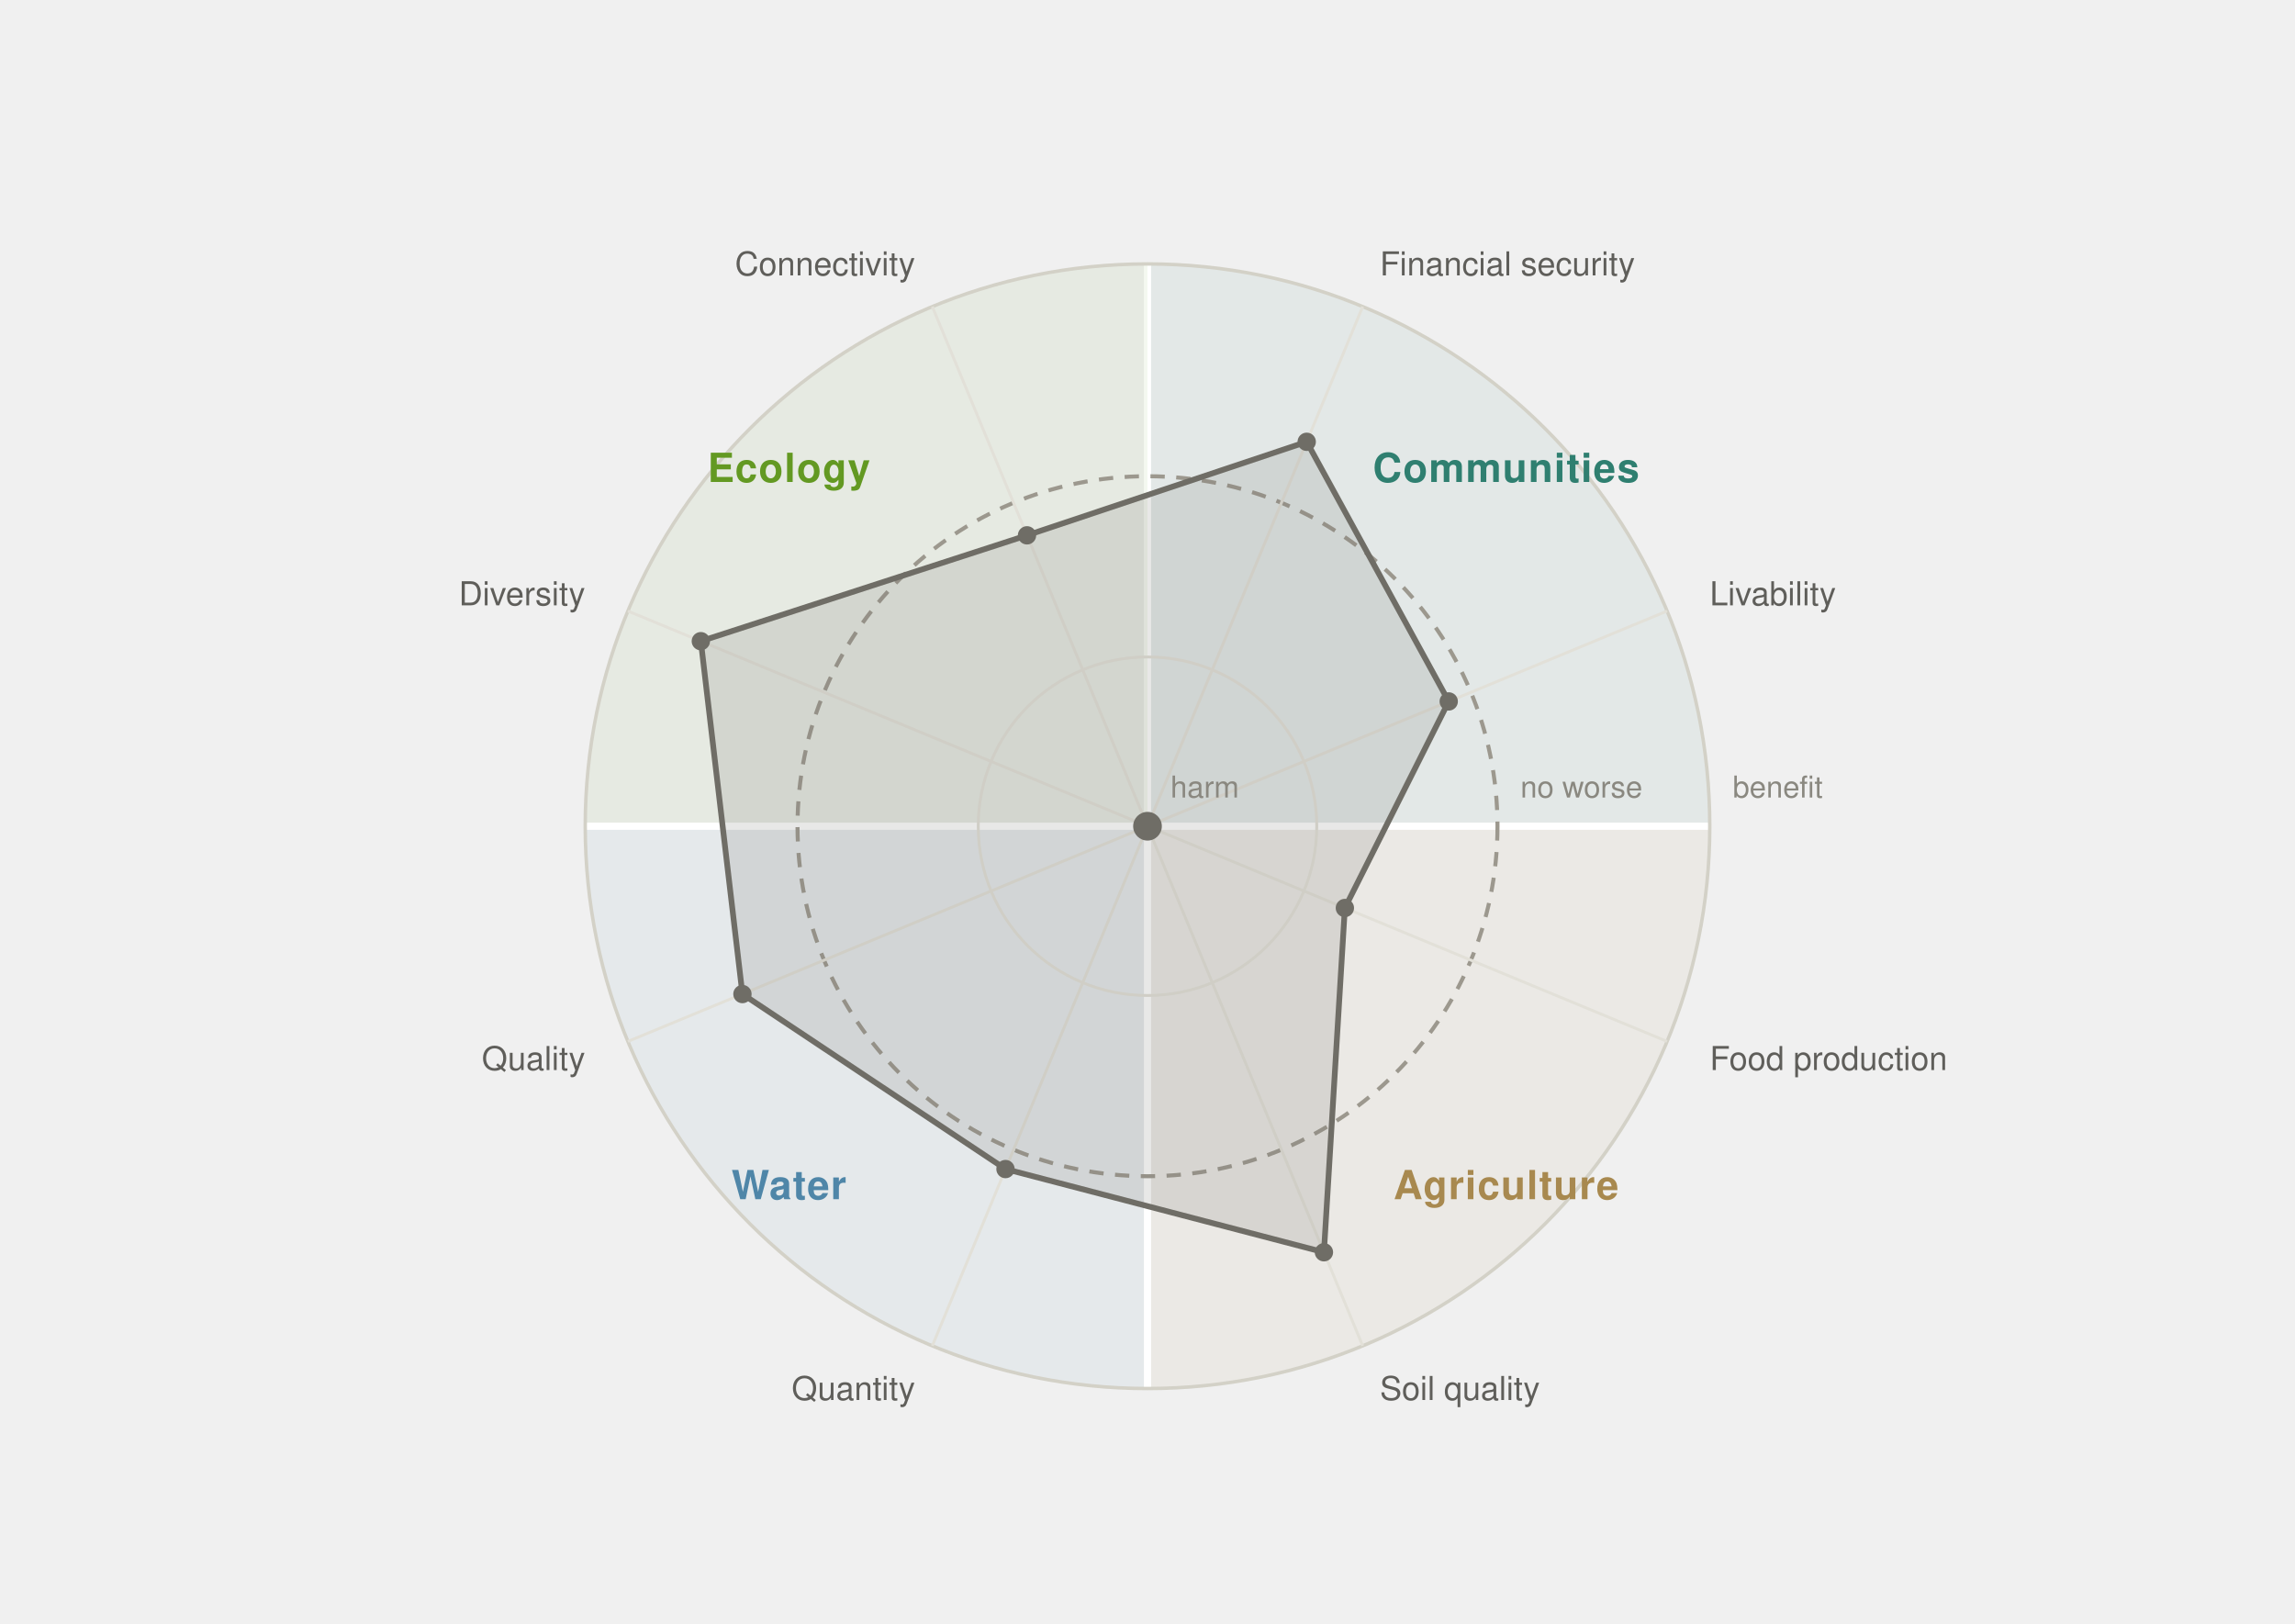
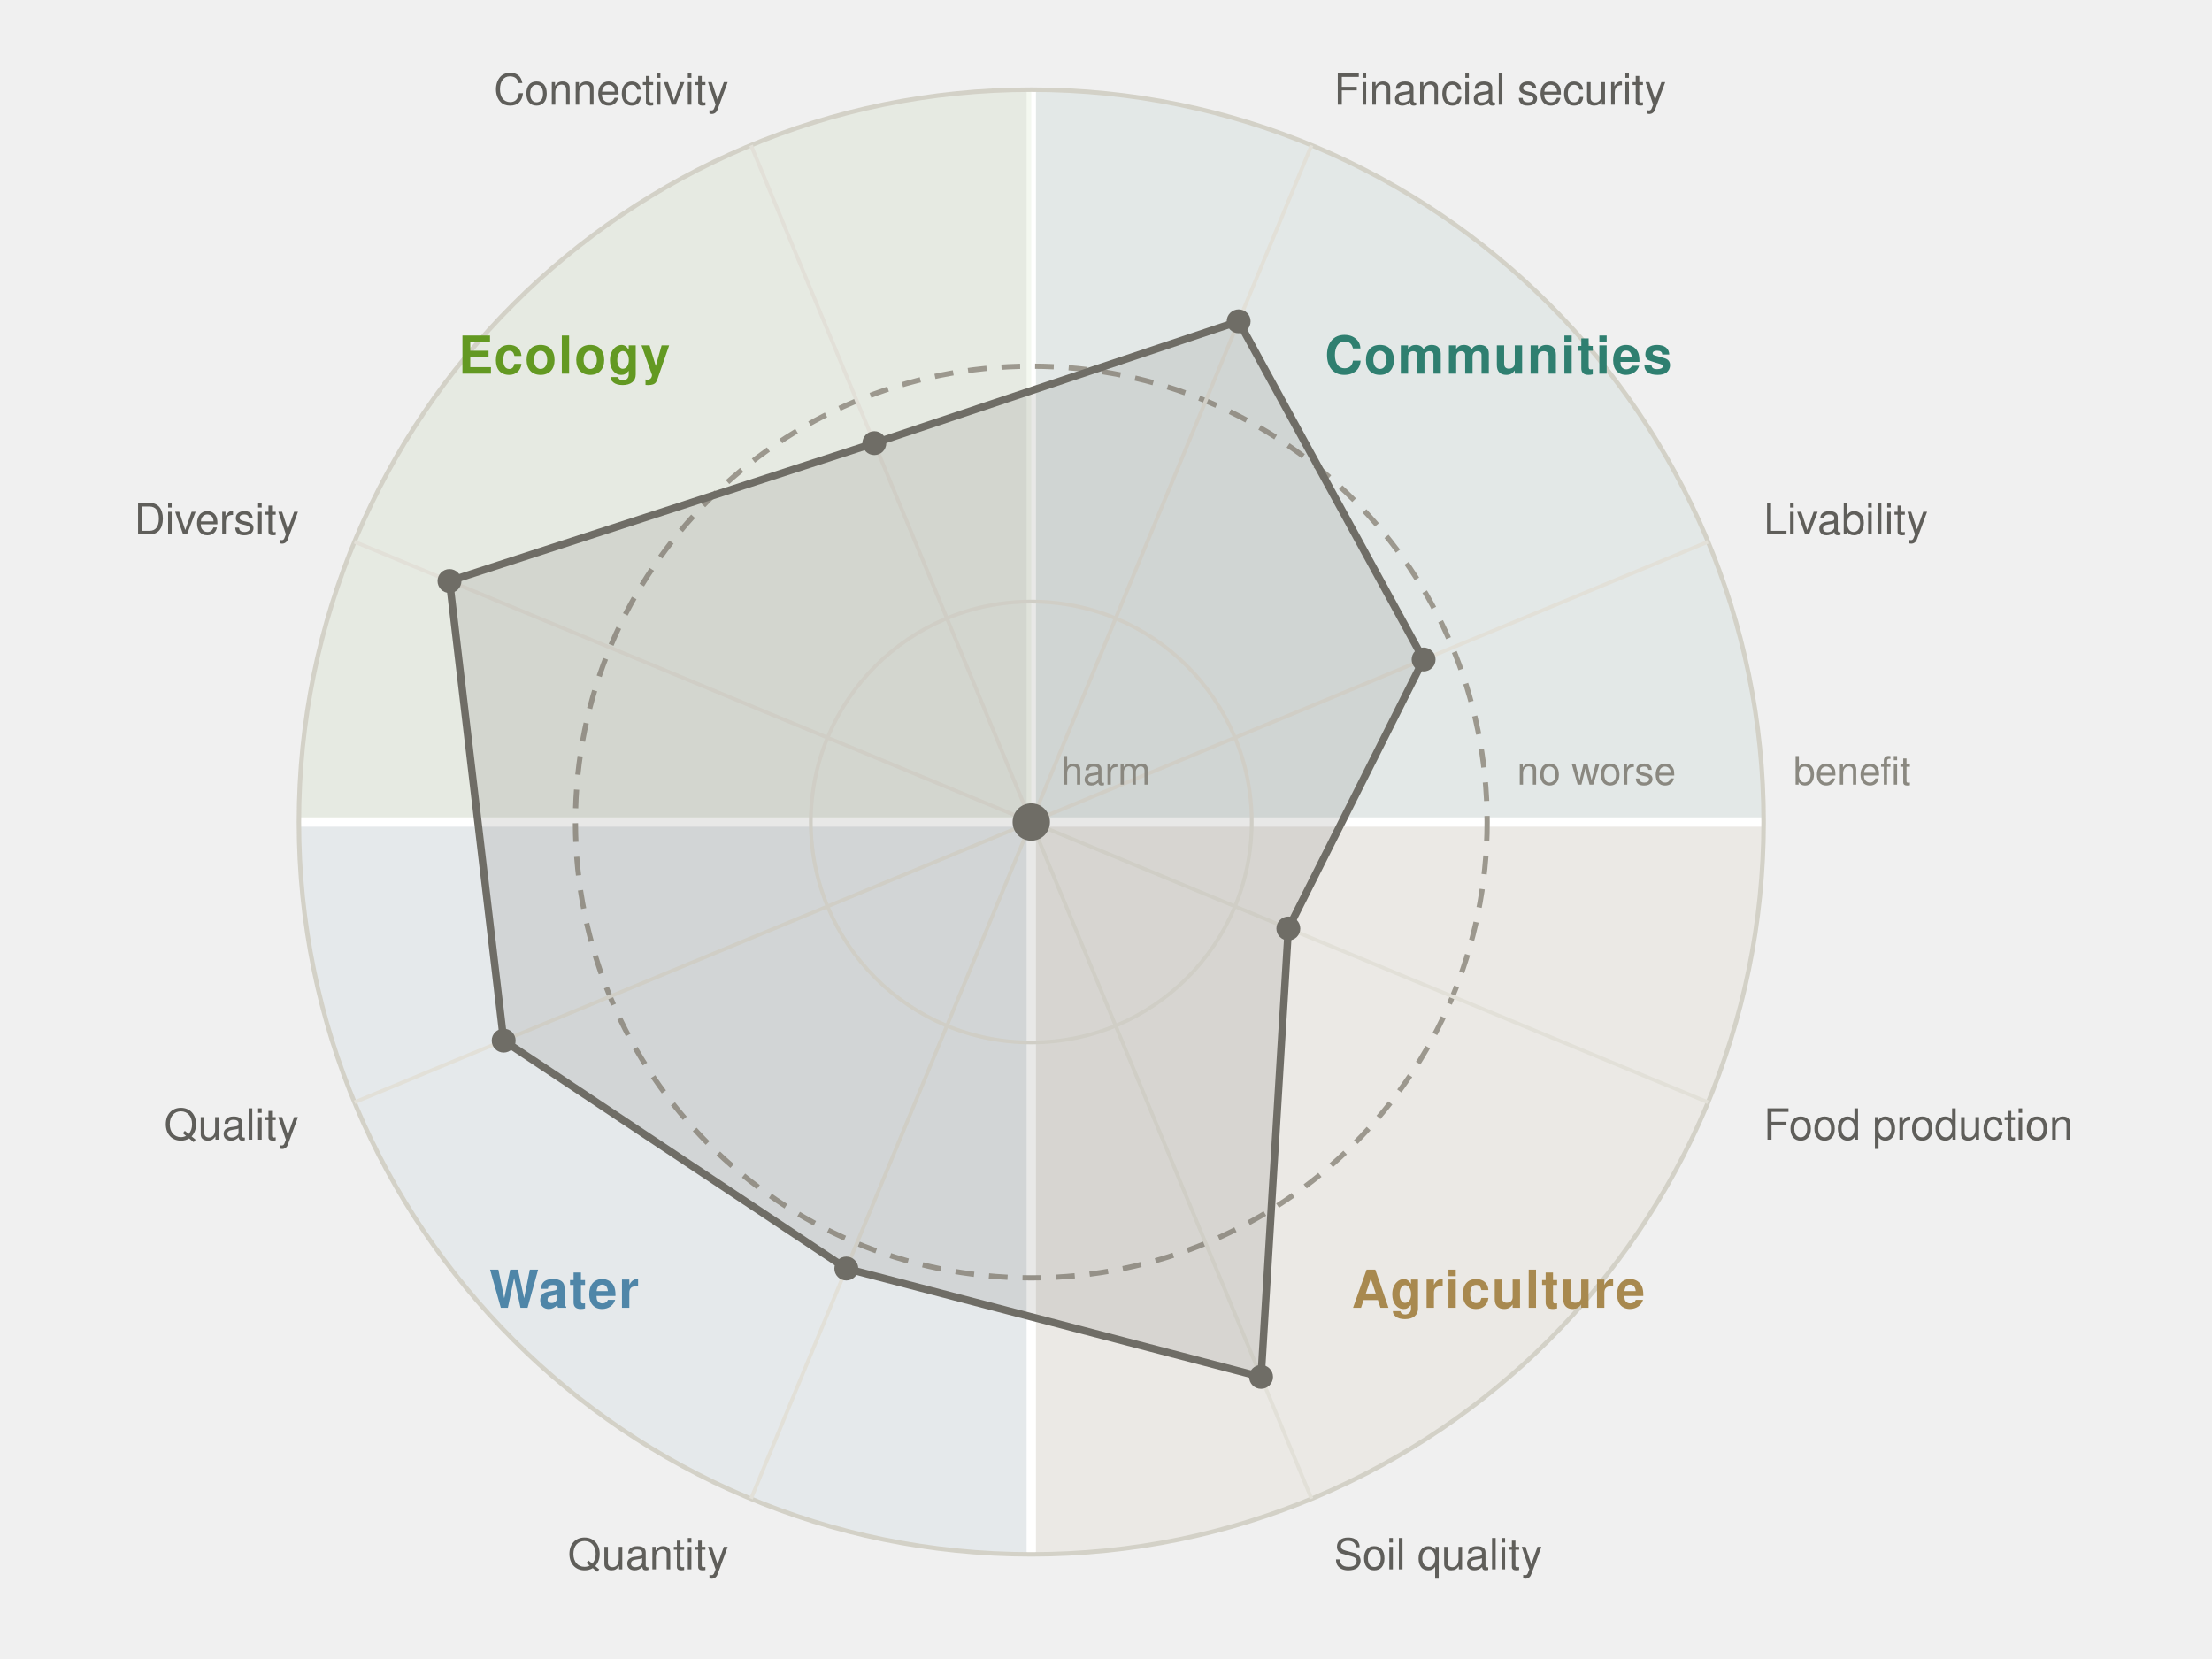
- <svg xmlns="http://www.w3.org/2000/svg" width="800" height="566" viewBox="0 0 800 566" role="img">
+ <svg xmlns="http://www.w3.org/2000/svg" width="592" height="444" viewBox="124 68 592 444" role="img">
  <style>
text{font-family:ui-sans-serif,system-ui,-apple-system,"Segoe UI",Helvetica,Arial,sans-serif}
.dm{font-size:14px;font-weight:700;letter-spacing:.03em}
.ax{font-size:11.5px;fill:#5f5e5a}
.rg{font-size:10.5px;fill:#8a8880}
</style>
  <path d="M400,288 L400.0,92.0 A196,196 0 0 1 596.0,288.0 Z" fill="#2f7f70" fill-opacity="0.07" />
  <line x1="400" y1="288" x2="400.0" y2="92.0" stroke="#ffffff" stroke-width="2.5" />
  <path d="M400,288 L596.0,288.0 A196,196 0 0 1 400.0,484.0 Z" fill="#a8894f" fill-opacity="0.07" />
  <line x1="400" y1="288" x2="596.0" y2="288.0" stroke="#ffffff" stroke-width="2.5" />
  <path d="M400,288 L400.0,484.0 A196,196 0 0 1 204.0,288.0 Z" fill="#4f86a8" fill-opacity="0.07" />
  <line x1="400" y1="288" x2="400.0" y2="484.0" stroke="#ffffff" stroke-width="2.5" />
  <path d="M400,288 L204.0,288.0 A196,196 0 0 1 400.0,92.0 Z" fill="#639922" fill-opacity="0.07" />
  <line x1="400" y1="288" x2="204.0" y2="288.0" stroke="#ffffff" stroke-width="2.5" />
  <circle cx="400" cy="288" r="196" fill="none" stroke="#d3d1c7" stroke-width="1.2" />
  <circle cx="400" cy="288" r="122" fill="none" stroke="#9c988e" stroke-width="1.4" stroke-dasharray="5 4" />
  <circle cx="400" cy="288" r="59" fill="none" stroke="#e2e0d8" stroke-width="1" />
  <line x1="400" y1="288" x2="475.0" y2="106.9" stroke="#e2e0d8" stroke-width="1" />
  <text class="ax" x="481" y="96" text-anchor="start">Financial security</text>
  <line x1="400" y1="288" x2="581.1" y2="213.0" stroke="#e2e0d8" stroke-width="1" />
  <text class="ax" x="596" y="211" text-anchor="start">Livability</text>
  <line x1="400" y1="288" x2="581.1" y2="363.0" stroke="#e2e0d8" stroke-width="1" />
  <text class="ax" x="596" y="373" text-anchor="start">Food production</text>
  <line x1="400" y1="288" x2="475.0" y2="469.1" stroke="#e2e0d8" stroke-width="1" />
  <text class="ax" x="481" y="488" text-anchor="start">Soil quality</text>
  <line x1="400" y1="288" x2="325.0" y2="469.1" stroke="#e2e0d8" stroke-width="1" />
  <text class="ax" x="319" y="488" text-anchor="end">Quantity</text>
  <line x1="400" y1="288" x2="218.9" y2="363.0" stroke="#e2e0d8" stroke-width="1" />
  <text class="ax" x="204" y="373" text-anchor="end">Quality</text>
  <line x1="400" y1="288" x2="218.9" y2="213.0" stroke="#e2e0d8" stroke-width="1" />
  <text class="ax" x="204" y="211" text-anchor="end">Diversity</text>
  <line x1="400" y1="288" x2="325.0" y2="106.9" stroke="#e2e0d8" stroke-width="1" />
  <text class="ax" x="319" y="96" text-anchor="end">Connectivity</text>
  <polygon points="455.5,154.0 505.0,244.5 468.8,316.5 461.5,436.5 350.5,407.5 258.8,346.5 244.3,223.5 358.0,186.6" fill="#6f6d66" fill-opacity="0.16" stroke="#6f6d66" stroke-width="2" />
  <circle cx="455.5" cy="154.0" r="3.2" fill="#6f6d66" />
  <circle cx="505.0" cy="244.5" r="3.2" fill="#6f6d66" />
  <circle cx="468.8" cy="316.5" r="3.2" fill="#6f6d66" />
  <circle cx="461.5" cy="436.5" r="3.2" fill="#6f6d66" />
  <circle cx="350.5" cy="407.5" r="3.2" fill="#6f6d66" />
  <circle cx="258.8" cy="346.5" r="3.2" fill="#6f6d66" />
  <circle cx="244.3" cy="223.5" r="3.2" fill="#6f6d66" />
  <circle cx="358.0" cy="186.6" r="3.2" fill="#6f6d66" />
  <text class="dm" x="525" y="168" text-anchor="middle" fill="#2f7f70">Communities</text>
  <text class="dm" x="525" y="418" text-anchor="middle" fill="#a8894f">Agriculture</text>
  <text class="dm" x="275" y="418" text-anchor="middle" fill="#4f86a8">Water</text>
  <text class="dm" x="275" y="168" text-anchor="middle" fill="#639922">Ecology</text>
  <circle cx="400" cy="288" r="5" fill="#6f6d66" />
  <text class="rg" x="408" y="278">harm</text>
  <text class="rg" x="530" y="278">no worse</text>
  <text class="rg" x="604" y="278">benefit</text>
</svg>
